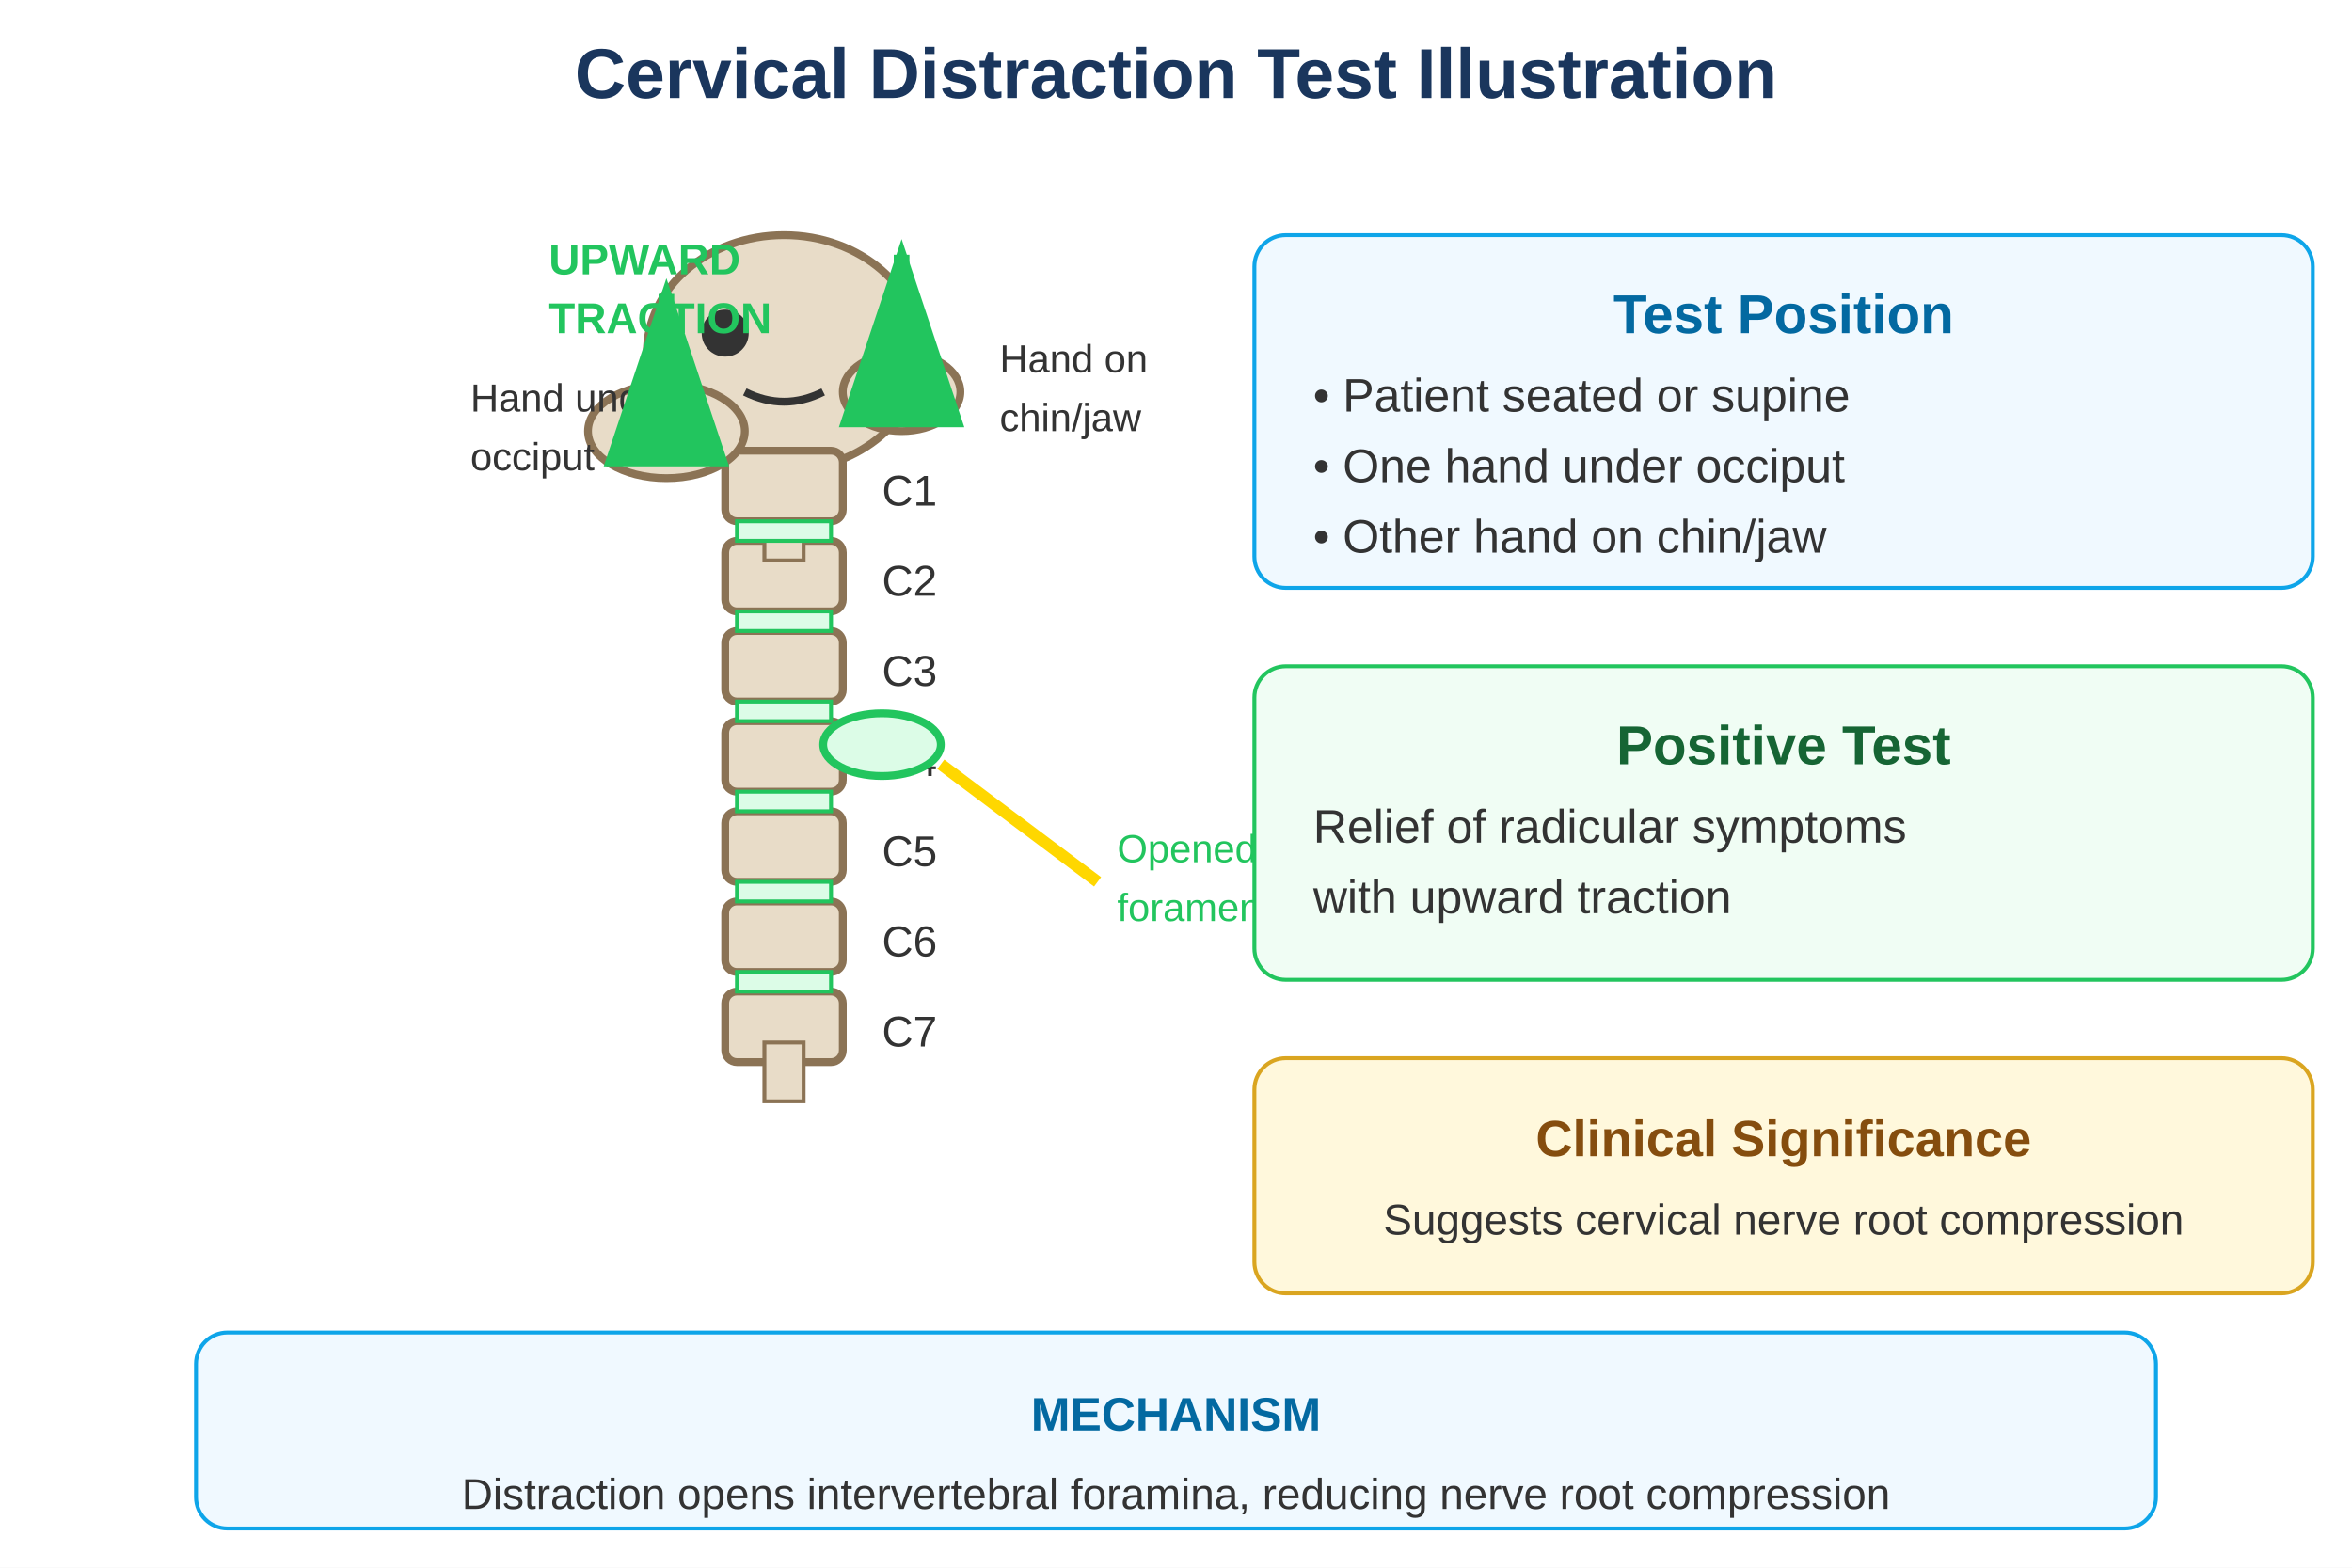
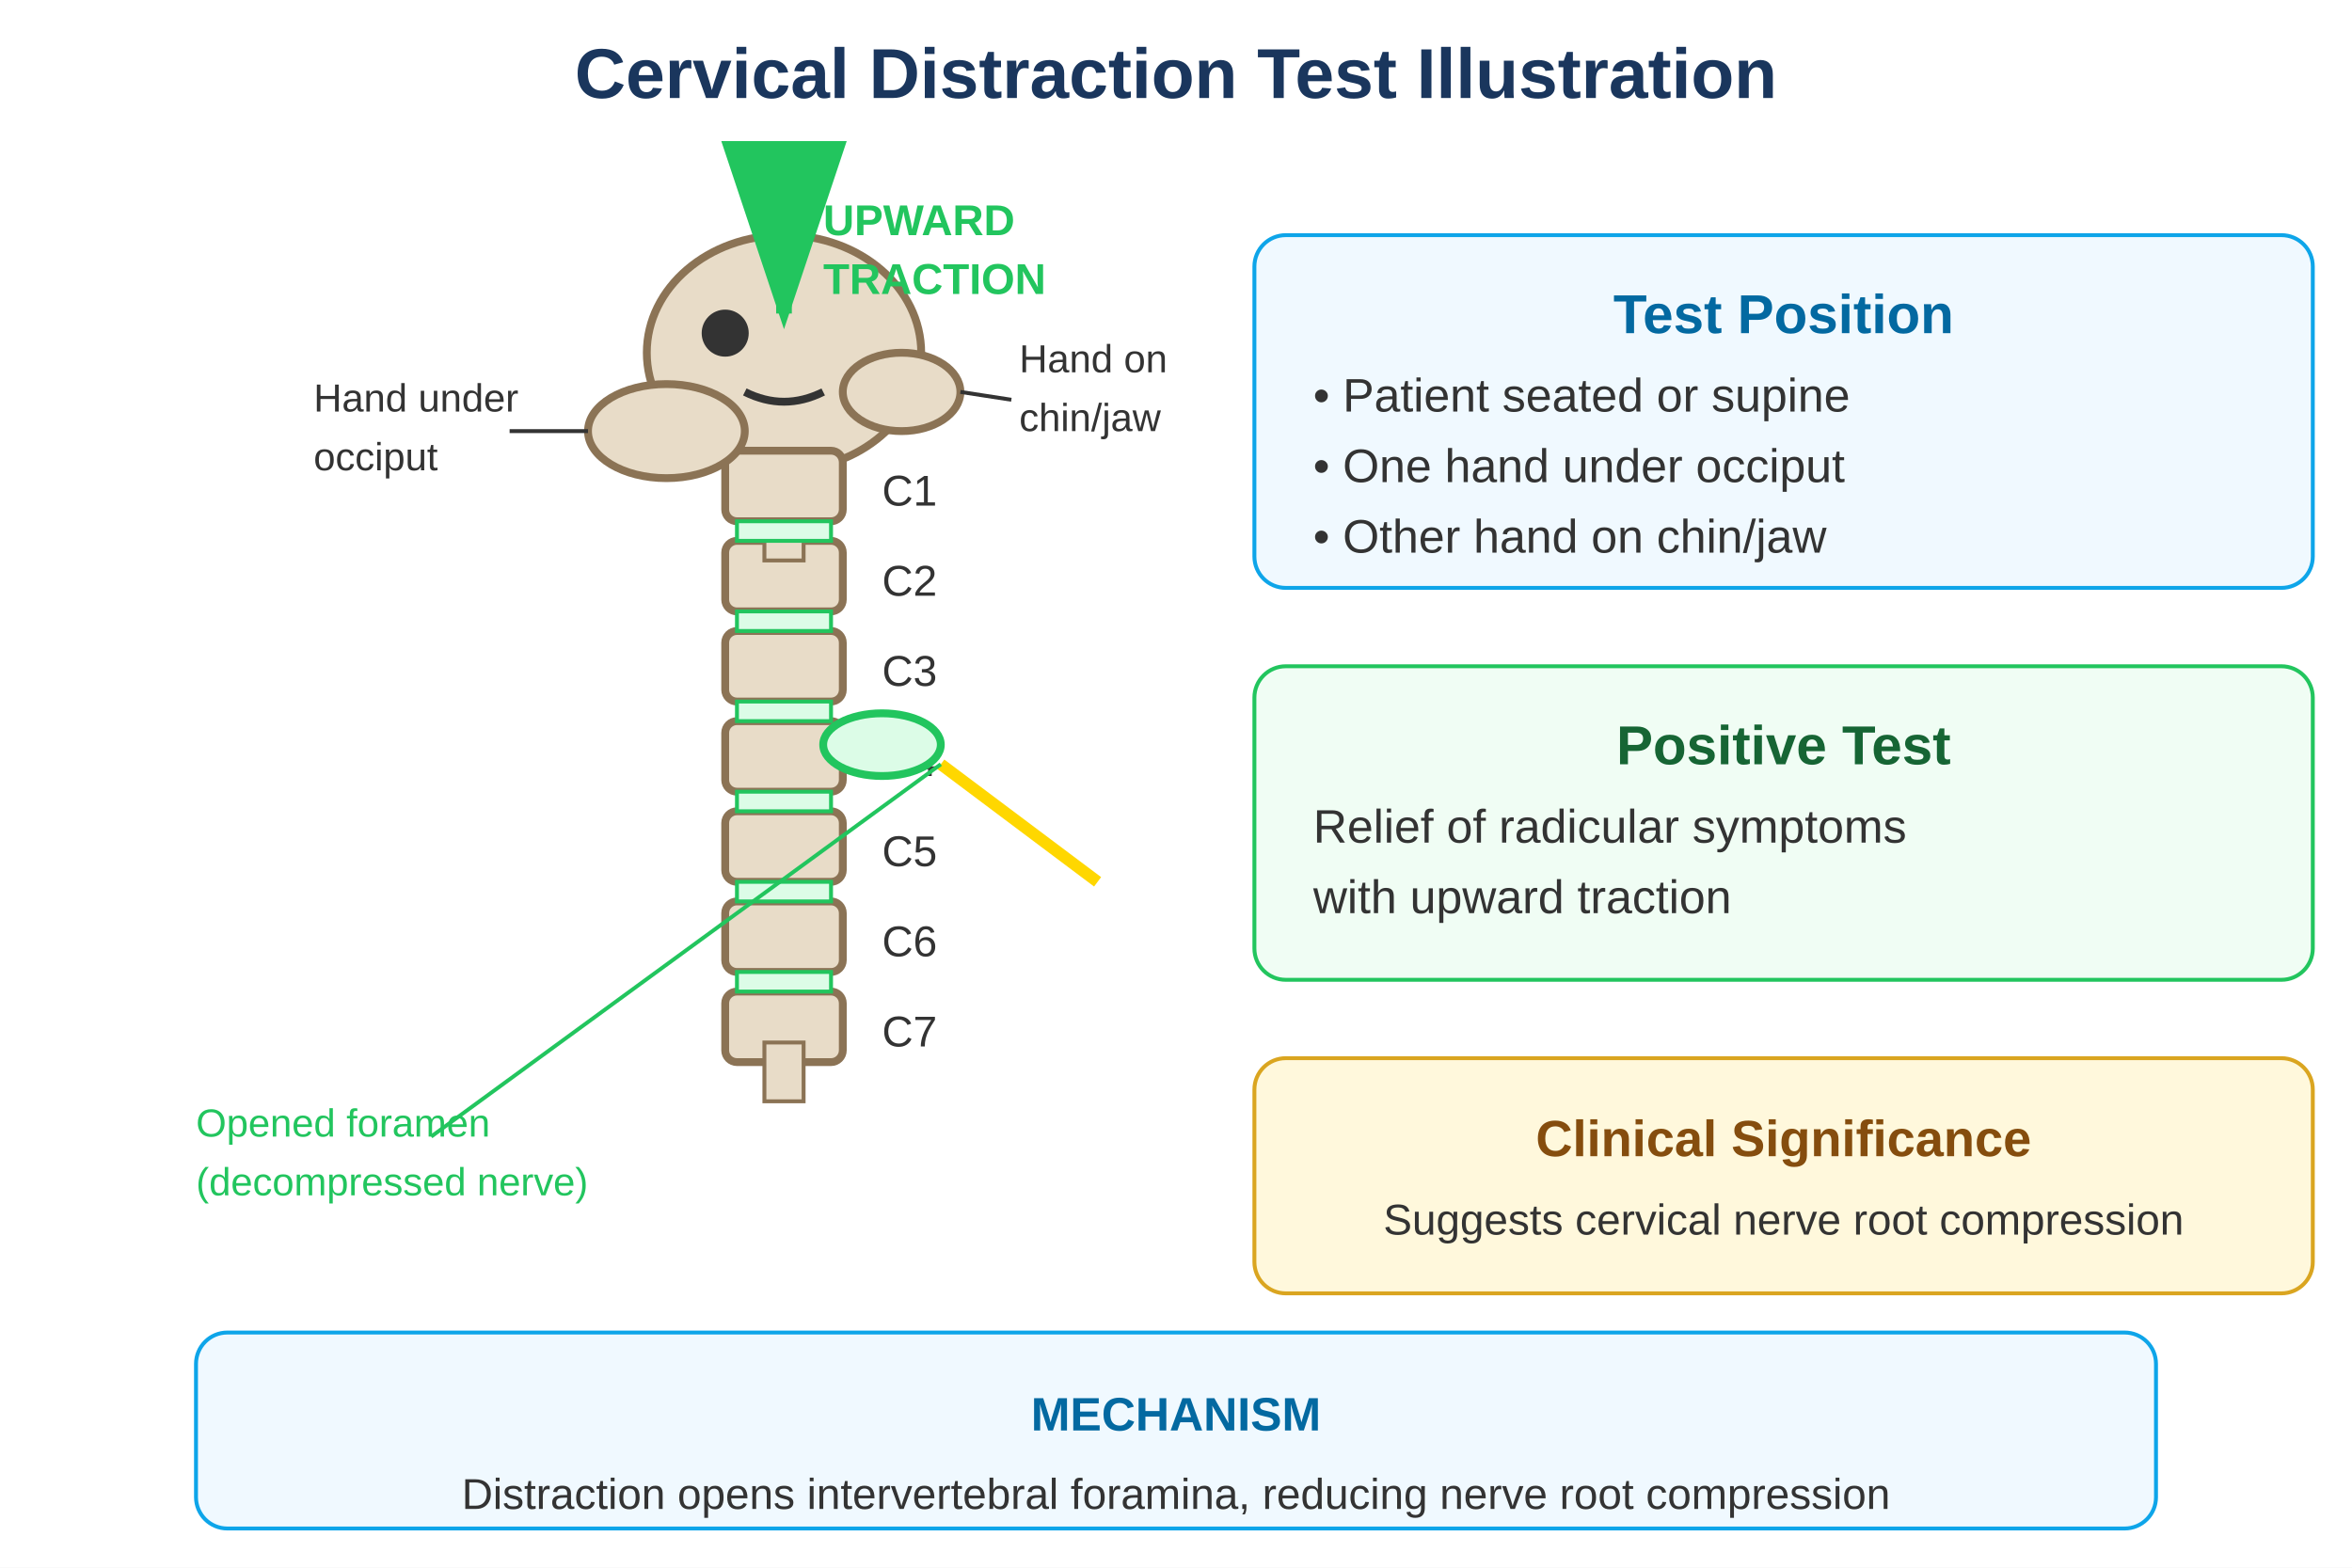
<svg xmlns="http://www.w3.org/2000/svg" viewBox="0 0 600 400">
  <defs>
    <marker id="arrowhead" markerWidth="12" markerHeight="8" refX="11" refY="4" orient="auto">
      <polygon points="0 0, 12 4, 0 8" fill="#22c55e" />
    </marker>
  </defs>
  <rect width="600" height="400" fill="white" />
  <text x="300" y="25" text-anchor="middle" font-family="Arial, sans-serif" font-size="18" font-weight="bold" fill="#1a365d">Cervical Distraction Test Illustration</text>
  <ellipse cx="200" cy="90" rx="35" ry="30" fill="#e8dcc8" stroke="#8b7355" stroke-width="2" />
  <circle cx="185" cy="85" r="6" fill="#333" />
  <path d="M 190 100 Q 200 105 210 100" stroke="#333" stroke-width="2" fill="none" />
  <rect x="185" y="115" width="30" height="18" rx="3" fill="#e8dcc8" stroke="#8b7355" stroke-width="2" />
  <text x="225" y="129" font-family="Arial, sans-serif" font-size="11" fill="#333">C1</text>
  <rect x="185" y="138" width="30" height="18" rx="3" fill="#e8dcc8" stroke="#8b7355" stroke-width="2" />
  <rect x="195" y="133" width="10" height="10" fill="#e8dcc8" stroke="#8b7355" stroke-width="1" />
  <text x="225" y="152" font-family="Arial, sans-serif" font-size="11" fill="#333">C2</text>
  <rect x="185" y="161" width="30" height="18" rx="3" fill="#e8dcc8" stroke="#8b7355" stroke-width="2" />
  <text x="225" y="175" font-family="Arial, sans-serif" font-size="11" fill="#333">C3</text>
  <rect x="185" y="184" width="30" height="18" rx="3" fill="#e8dcc8" stroke="#8b7355" stroke-width="2" />
  <text x="225" y="198" font-family="Arial, sans-serif" font-size="11" fill="#333">C4</text>
  <rect x="185" y="207" width="30" height="18" rx="3" fill="#e8dcc8" stroke="#8b7355" stroke-width="2" />
  <text x="225" y="221" font-family="Arial, sans-serif" font-size="11" fill="#333">C5</text>
  <rect x="185" y="230" width="30" height="18" rx="3" fill="#e8dcc8" stroke="#8b7355" stroke-width="2" />
  <text x="225" y="244" font-family="Arial, sans-serif" font-size="11" fill="#333">C6</text>
  <rect x="185" y="253" width="30" height="18" rx="3" fill="#e8dcc8" stroke="#8b7355" stroke-width="2" />
  <rect x="195" y="266" width="10" height="15" fill="#e8dcc8" stroke="#8b7355" stroke-width="1" />
  <text x="225" y="267" font-family="Arial, sans-serif" font-size="11" fill="#333">C7</text>
  <rect x="188" y="133" width="24" height="5" fill="#dcfce7" stroke="#22c55e" stroke-width="1" />
  <rect x="188" y="156" width="24" height="5" fill="#dcfce7" stroke="#22c55e" stroke-width="1" />
  <rect x="188" y="179" width="24" height="5" fill="#dcfce7" stroke="#22c55e" stroke-width="1" />
  <rect x="188" y="202" width="24" height="5" fill="#dcfce7" stroke="#22c55e" stroke-width="1" />
  <rect x="188" y="225" width="24" height="5" fill="#dcfce7" stroke="#22c55e" stroke-width="1" />
  <rect x="188" y="248" width="24" height="5" fill="#dcfce7" stroke="#22c55e" stroke-width="1" />
  <ellipse cx="170" cy="110" rx="20" ry="12" fill="#e8dcc8" stroke="#8b7355" stroke-width="2" />
-   <text x="120" y="105" font-family="Arial, sans-serif" font-size="10" fill="#333">Hand under</text>
-   <text x="120" y="120" font-family="Arial, sans-serif" font-size="10" fill="#333">occiput</text>
+   <text x="80" y="105" font-family="Arial, sans-serif" font-size="10" fill="#333">Hand under</text>
+   <text x="80" y="120" font-family="Arial, sans-serif" font-size="10" fill="#333">occiput</text>
+   <line x1="130" y1="110" x2="150" y2="110" stroke="#333" stroke-width="1" />
  <ellipse cx="230" cy="100" rx="15" ry="10" fill="#e8dcc8" stroke="#8b7355" stroke-width="2" />
-   <text x="255" y="95" font-family="Arial, sans-serif" font-size="10" fill="#333">Hand on</text>
-   <text x="255" y="110" font-family="Arial, sans-serif" font-size="10" fill="#333">chin/jaw</text>
-   <path d="M 170 100 L 170 75" stroke="#22c55e" stroke-width="4" fill="none" marker-end="url(#arrowhead)" />
-   <path d="M 230 90 L 230 65" stroke="#22c55e" stroke-width="4" fill="none" marker-end="url(#arrowhead)" />
-   <text x="140" y="70" font-family="Arial, sans-serif" font-size="11" fill="#22c55e" font-weight="bold">UPWARD</text>
-   <text x="140" y="85" font-family="Arial, sans-serif" font-size="11" fill="#22c55e" font-weight="bold">TRACTION</text>
+   <text x="260" y="95" font-family="Arial, sans-serif" font-size="10" fill="#333">Hand on</text>
+   <text x="260" y="110" font-family="Arial, sans-serif" font-size="10" fill="#333">chin/jaw</text>
+   <line x1="245" y1="100" x2="258" y2="102" stroke="#333" stroke-width="1" />
+   <path d="M 200 50 L 200 80" stroke="#22c55e" stroke-width="4" fill="none" marker-end="url(#arrowhead)" />
+   <text x="210" y="60" font-family="Arial, sans-serif" font-size="11" fill="#22c55e" font-weight="bold">UPWARD</text>
+   <text x="210" y="75" font-family="Arial, sans-serif" font-size="11" fill="#22c55e" font-weight="bold">TRACTION</text>
  <ellipse cx="225" cy="190" rx="15" ry="8" fill="#dcfce7" stroke="#22c55e" stroke-width="2" />
  <path d="M 240 195 Q 260 210 280 225" stroke="#ffd700" stroke-width="3" fill="none" />
-   <text x="285" y="220" font-family="Arial, sans-serif" font-size="10" fill="#22c55e">Opened</text>
-   <text x="285" y="235" font-family="Arial, sans-serif" font-size="10" fill="#22c55e">foramen</text>
+   <text x="50" y="290" font-family="Arial, sans-serif" font-size="10" fill="#22c55e">Opened foramen</text>
+   <text x="50" y="305" font-family="Arial, sans-serif" font-size="10" fill="#22c55e">(decompressed nerve)</text>
+   <line x1="240" y1="195" x2="110" y2="290" stroke="#22c55e" stroke-width="1" />
  <rect x="320" y="60" width="270" height="90" rx="8" fill="#f0f9ff" stroke="#0ea5e9" stroke-width="1" />
  <text x="455" y="85" text-anchor="middle" font-family="Arial, sans-serif" font-size="14" font-weight="bold" fill="#0369a1">Test Position</text>
  <text x="335" y="105" font-family="Arial, sans-serif" font-size="12" fill="#333">• Patient seated or supine</text>
  <text x="335" y="123" font-family="Arial, sans-serif" font-size="12" fill="#333">• One hand under occiput</text>
  <text x="335" y="141" font-family="Arial, sans-serif" font-size="12" fill="#333">• Other hand on chin/jaw</text>
  <rect x="320" y="170" width="270" height="80" rx="8" fill="#f0fdf4" stroke="#22c55e" stroke-width="1" />
  <text x="455" y="195" text-anchor="middle" font-family="Arial, sans-serif" font-size="14" font-weight="bold" fill="#166534">Positive Test</text>
  <text x="335" y="215" font-family="Arial, sans-serif" font-size="12" fill="#333">Relief of radicular symptoms</text>
  <text x="335" y="233" font-family="Arial, sans-serif" font-size="12" fill="#333">with upward traction</text>
  <rect x="320" y="270" width="270" height="60" rx="8" fill="#fff8dc" stroke="#daa520" stroke-width="1" />
  <text x="455" y="295" text-anchor="middle" font-family="Arial, sans-serif" font-size="13" font-weight="bold" fill="#854d0e">Clinical Significance</text>
  <text x="455" y="315" text-anchor="middle" font-family="Arial, sans-serif" font-size="11" fill="#333">Suggests cervical nerve root compression</text>
  <rect x="50" y="340" width="500" height="50" rx="8" fill="#f0f9ff" stroke="#0ea5e9" stroke-width="1" />
  <text x="300" y="365" text-anchor="middle" font-family="Arial, sans-serif" font-size="12" font-weight="bold" fill="#0369a1">MECHANISM</text>
  <text x="300" y="385" text-anchor="middle" font-family="Arial, sans-serif" font-size="11" fill="#333">Distraction opens intervertebral foramina, reducing nerve root compression</text>
</svg>
